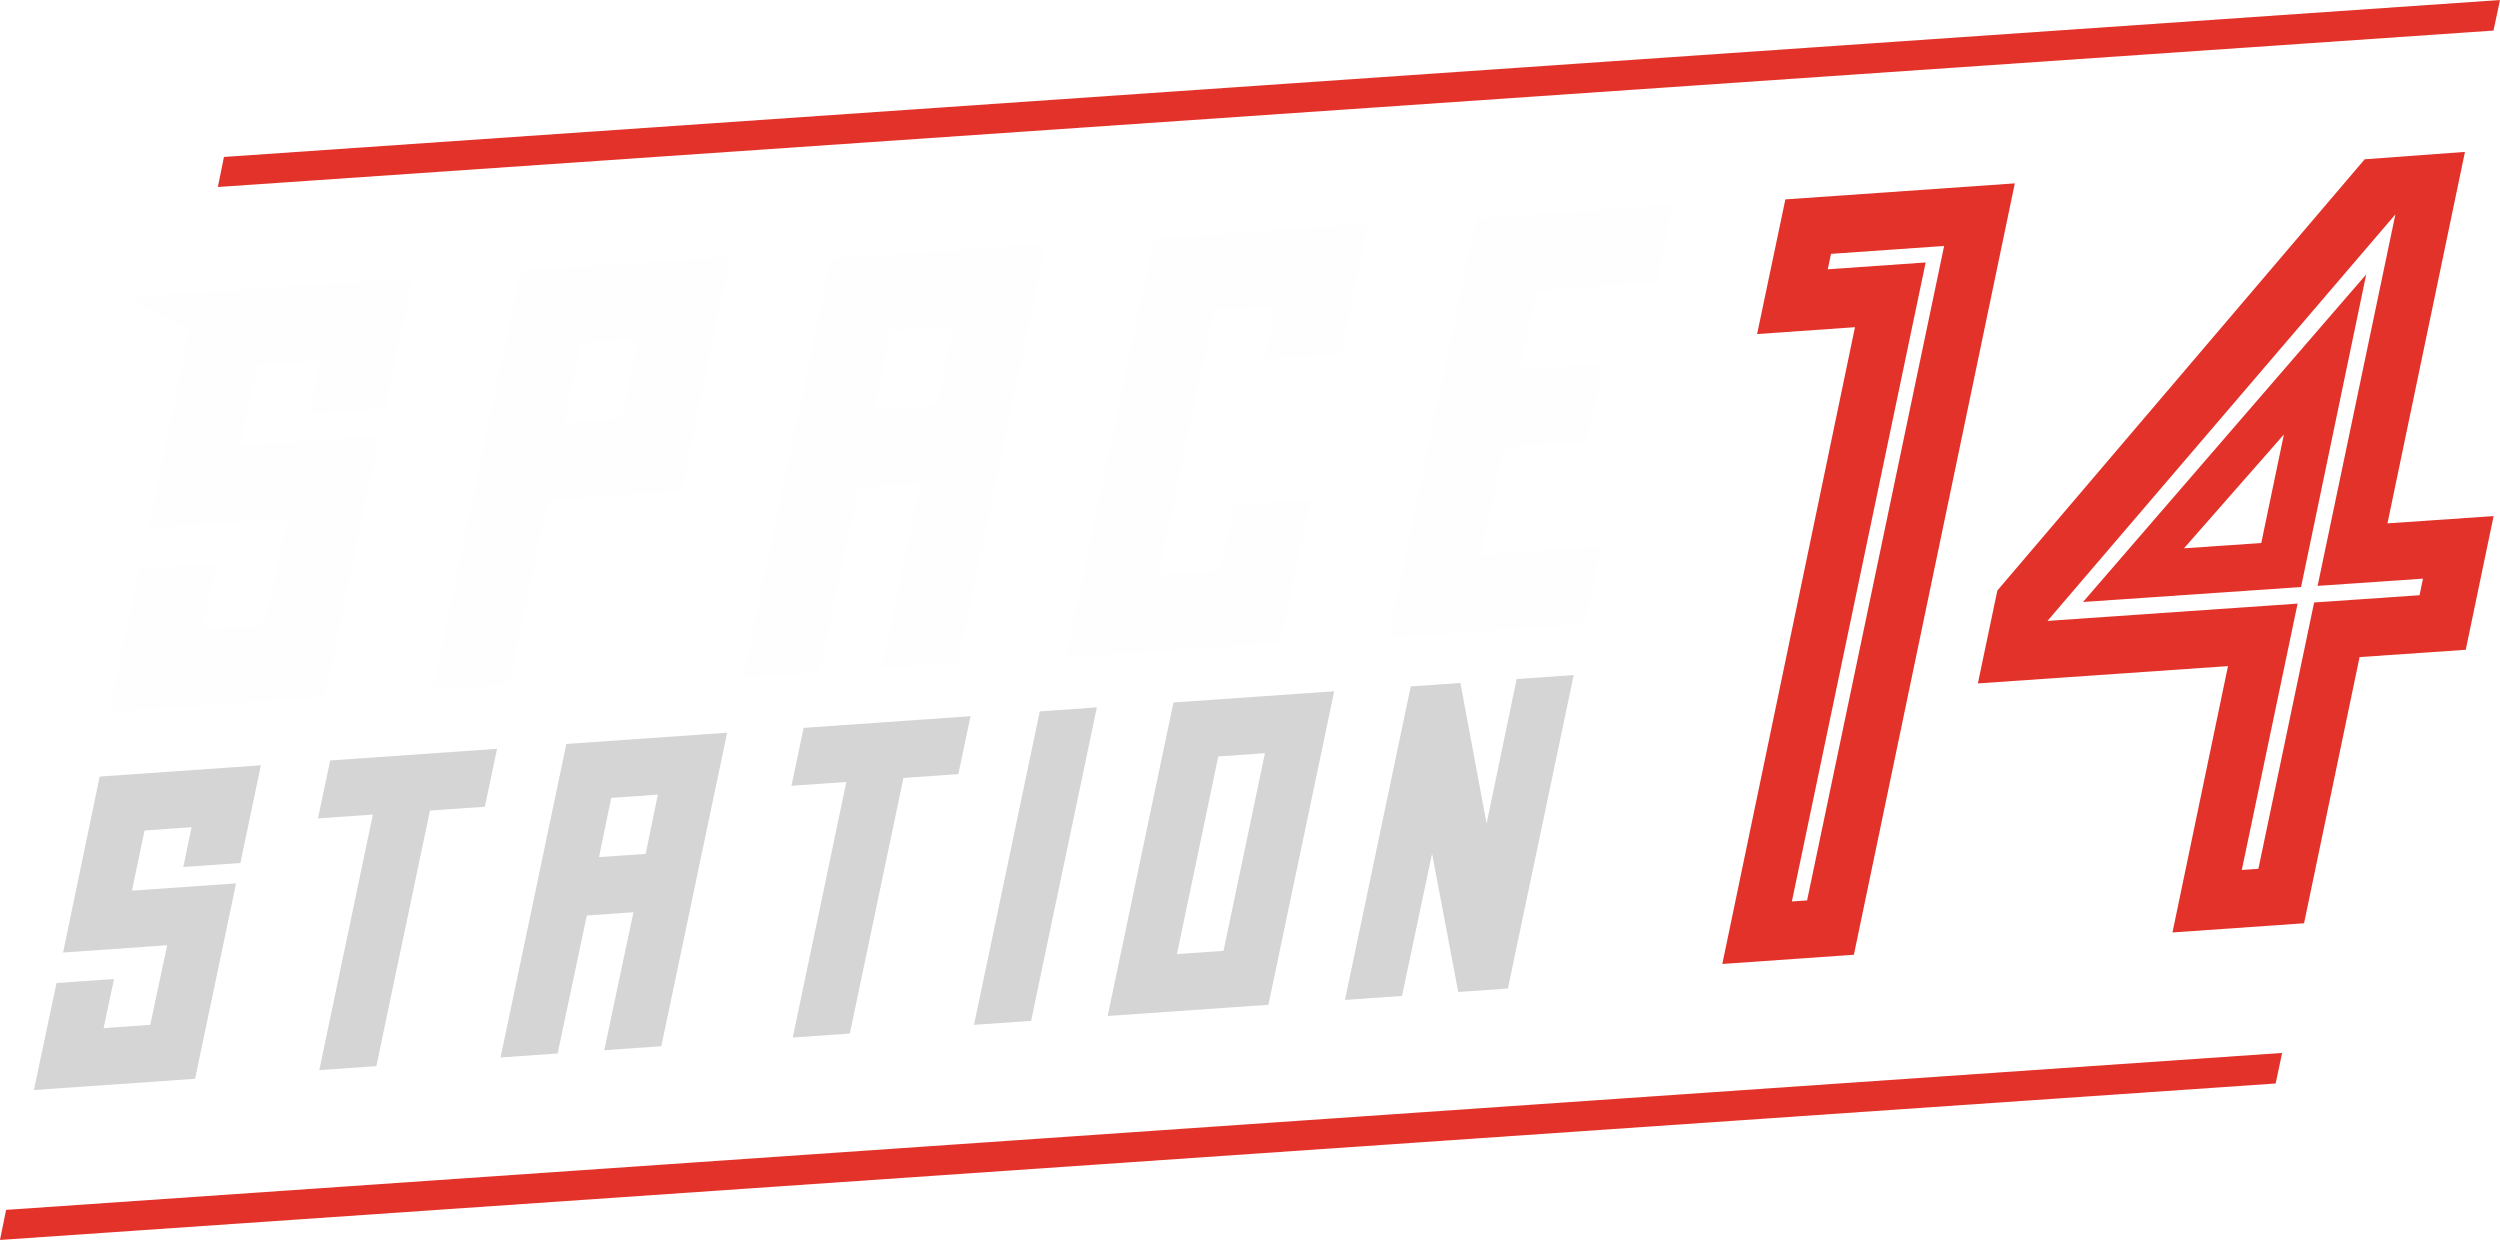
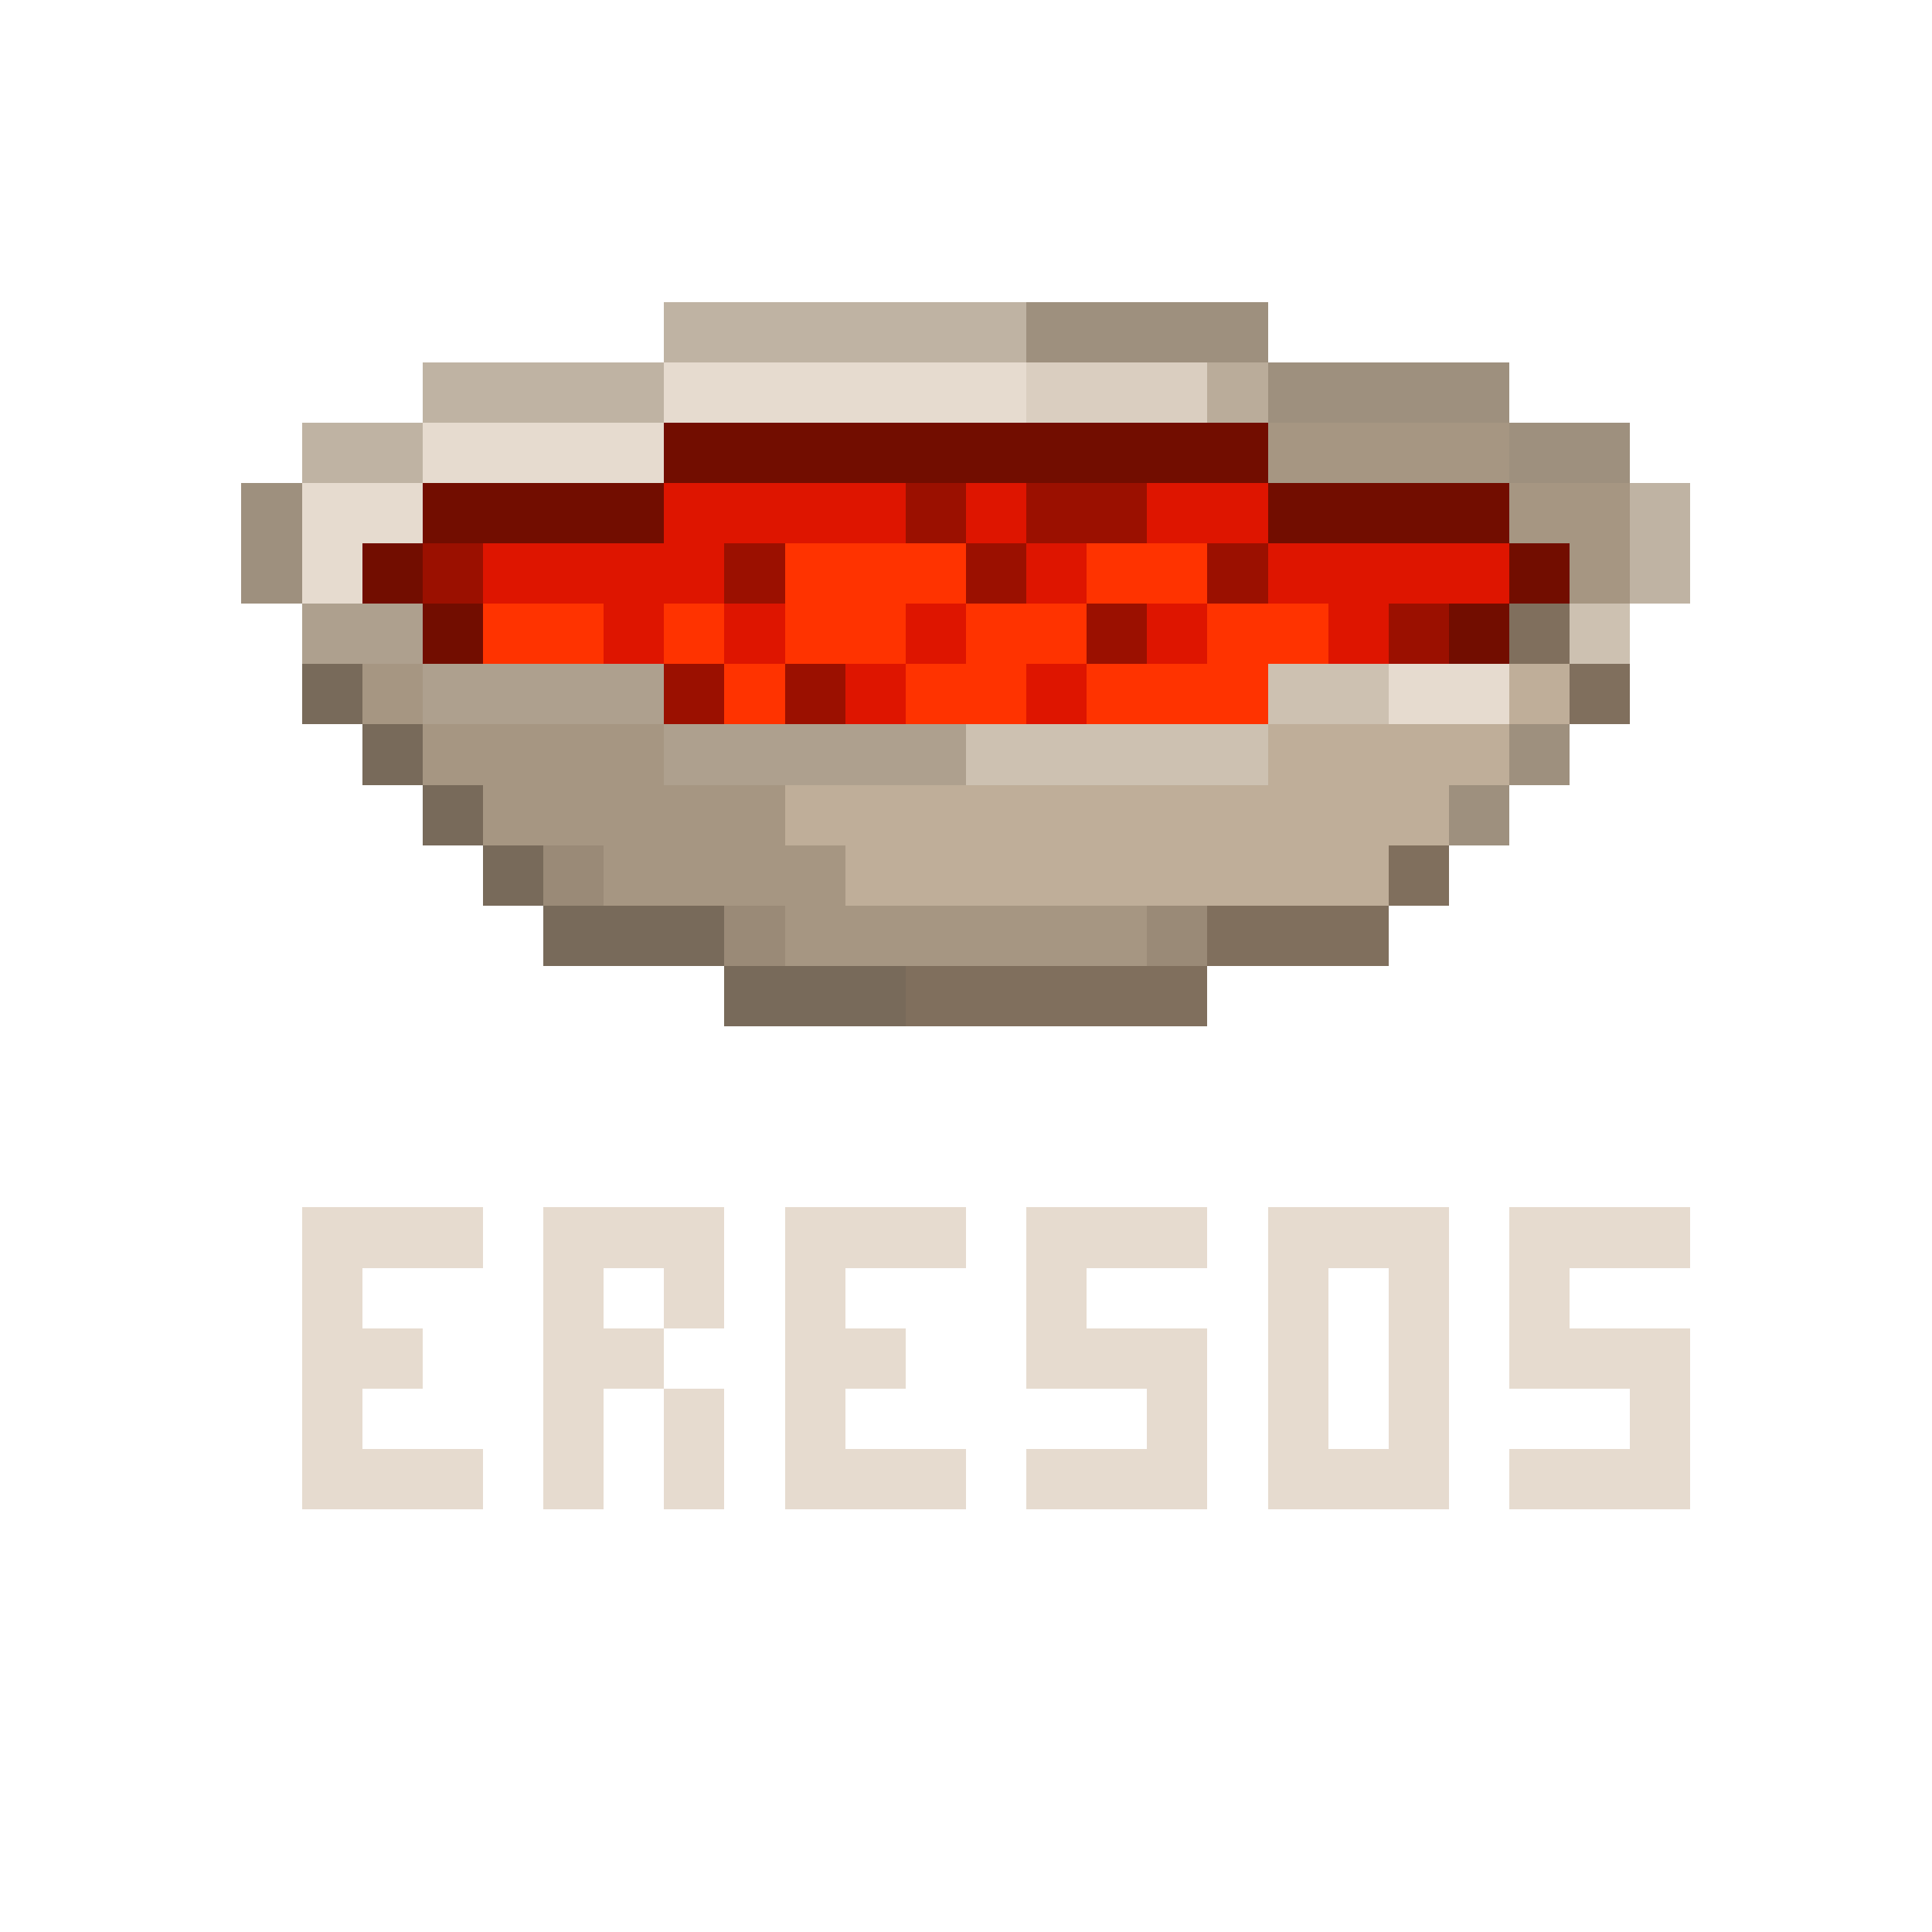
- <svg xmlns="http://www.w3.org/2000/svg" width="113.674mm" height="56.38mm" viewBox="0 0 113.674 56.38" version="1.1" id="svg3223">
-   <defs id="defs3217" />
-   <g id="layer1" transform="translate(-56.55604,-109.3041)">
-     <g transform="translate(-3.779915,-23.48222)" id="g2559">
-       <path id="path148" style="fill:#e23229;fill-opacity:1;fill-rule:nonzero;stroke:none;stroke-width:0.348" d="m 143.444,145.031 0.148,-0.702 5.143,-0.36 -6.231,29.758 -0.692,0.048 6.083,-29.055 z m 1.187,31.167 7.318,-35.074 -10.433,0.729 -1.285,6.122 4.45,-0.311 -6.032,28.953 z" />
-       <path id="path152" style="fill:#e23229;fill-opacity:1;fill-rule:nonzero;stroke:none;stroke-width:0.348" d="m 169.254,142.534 -3.537,16.892 4.791,-0.329 -0.157,0.754 -4.792,0.329 -2.535,12.111 -0.754,0.052 2.537,-12.111 -11.373,0.787 z m -18.985,21.327 11.373,-0.787 -2.525,12.111 5.983,-0.418 2.525,-12.104 4.827,-0.331 1.267,-6.079 -4.826,0.331 3.524,-16.891 -4.56,0.336 -16.702,19.608 z" />
-       <path id="path156" style="fill:#fefefe;fill-opacity:1;fill-rule:nonzero;stroke:none;stroke-width:0.348" d="m 88.592,151.832 -2.595,0.181 0.742,-3.627 2.595,-0.182 z m -4.582,-6.724 -3.999,19.056 3.469,-0.242 1.774,-8.388 6.064,-0.423 2.225,-10.67 z" />
-       <path id="path160" style="fill:#fefefe;fill-opacity:1;fill-rule:nonzero;stroke:none;stroke-width:0.348" d="m 100.85,147.822 2.834,-0.198 -0.742,3.6 -2.834,0.198 z m -6.727,15.777 3.469,-0.242 1.774,-8.387 2.834,-0.198 -1.775,8.387 3.469,-0.243 3.999,-19.056 -9.772,0.683 z" />
-       <path id="path164" style="fill:#fefefe;fill-opacity:1;fill-rule:nonzero;stroke:none;stroke-width:0.348" d="m 108.805,162.688 9.746,-0.681 1.377,-6.505 -3.469,0.243 -0.635,2.983 -2.807,0.197 2.515,-12.014 2.807,-0.198 -0.502,2.42 3.469,-0.243 1.245,-5.94 -9.746,0.681 z" />
-       <path id="path168" style="fill:#fefefe;fill-opacity:1;fill-rule:nonzero;stroke:none;stroke-width:0.348" d="m 135.668,145.618 0.741,-3.521 -8.951,0.626 -3.998,19.056 8.951,-0.626 0.741,-3.521 -5.482,0.383 1.033,-4.892 3.787,-0.265 0.742,-3.521 -3.787,0.265 0.741,-3.601 z" />
-       <path id="path172" style="fill:#d5d5d5;fill-opacity:1;fill-rule:nonzero;stroke:none;stroke-width:0.348" d="m 71.07,172.953 -4.735,0.331 0.574,-2.735 2.139,-0.15 -0.376,1.809 2.595,-0.181 0.931,-4.443 -7.33,0.512 -1.664,8.001 4.735,-0.331 -0.773,3.62 -2.12,0.148 0.476,-2.232 -2.615,0.182 -1.03,4.866 7.33,-0.512 z" />
-       <path id="path176" style="fill:#d5d5d5;fill-opacity:1;fill-rule:nonzero;stroke:none;stroke-width:0.348" d="m 74.795,169.998 2.496,-0.174 -2.437,11.621 2.595,-0.182 2.437,-11.621 2.496,-0.174 0.555,-2.634 -7.588,0.531 z" />
-       <path id="path180" style="fill:#d5d5d5;fill-opacity:1;fill-rule:nonzero;stroke:none;stroke-width:0.348" d="m 87.573,171.759 0.555,-2.693 2.12,-0.148 -0.555,2.694 z m 2.833,8.598 2.992,-14.255 -7.31,0.512 -2.992,14.255 2.595,-0.182 1.327,-6.274 2.12,-0.148 -1.327,6.274 z" />
-       <path id="path184" style="fill:#d5d5d5;fill-opacity:1;fill-rule:nonzero;stroke:none;stroke-width:0.348" d="m 98.978,179.781 2.437,-11.621 2.496,-0.175 0.555,-2.634 -7.588,0.531 -0.555,2.634 2.496,-0.174 -2.437,11.621 z" />
-       <path id="path188" style="fill:#d5d5d5;fill-opacity:1;fill-rule:nonzero;stroke:none;stroke-width:0.348" d="m 104.624,179.386 2.595,-0.181 2.991,-14.255 -2.595,0.182 z" />
-       <path id="path192" style="fill:#d5d5d5;fill-opacity:1;fill-rule:nonzero;stroke:none;stroke-width:0.348" d="m 115.732,167.181 2.12,-0.148 -1.882,8.987 -2.119,0.148 z m -5.032,11.802 7.31,-0.51 2.992,-14.255 -7.31,0.51 z" />
-       <path id="path196" style="fill:#d5d5d5;fill-opacity:1;fill-rule:nonzero;stroke:none;stroke-width:0.348" d="m 124.085,178.071 1.367,-6.475 1.189,6.296 2.259,-0.158 2.992,-14.255 -2.595,0.182 -1.367,6.574 -1.189,-6.395 -2.259,0.158 -2.991,14.255 z" />
-       <path id="path200" style="fill:#fefefe;fill-opacity:1;fill-rule:nonzero;stroke:none;stroke-width:0.348" d="m 66.678,158.658 -1.377,6.505 9.798,-0.685 2.489,-11.88 -6.329,0.442 0.768,-3.655 2.86,-0.2 -0.503,2.419 3.469,-0.243 1.245,-5.94 -4.328,0.303 -8.729,0.57 2.91,1.489 -1.876,9.019 6.329,-0.442 -1.032,4.84 -2.834,0.197 0.635,-2.984 z" />
-       <path id="path204" style="fill:#e23229;fill-opacity:1;fill-rule:nonzero;stroke:none;stroke-width:0.348" d="m 70.519,139.923 -0.277,1.366 103.473,-7.113 0.294,-1.389 z" />
-       <path id="path208" style="fill:#e23229;fill-opacity:1;fill-rule:nonzero;stroke:none;stroke-width:0.348" d="m 60.336,189.166 103.473,-7.114 0.294,-1.389 -103.49,7.136 z" />
-       <path id="path1772" d="m 167.927,145.263 -12.877,14.895 9.914,-0.68 z m -3.743,7.278 -1.029,4.936 -3.515,0.241 z" style="fill:#e23229;fill-opacity:1;stroke:none;stroke-width:0.263px;stroke-linecap:butt;stroke-linejoin:miter;stroke-opacity:1" />
-     </g>
-   </g>
+ <svg xmlns="http://www.w3.org/2000/svg" version="1.1" width="256" height="256" shape-rendering="crispEdges" id="svg14848" xml:space="preserve">
+   <defs id="defs14848" />
+   <rect style="fill:#9e907e;fill-opacity:1;stroke:none;stroke-width:2;stroke-linejoin:round;paint-order:stroke fill markers" id="rect14848-5-2-1-1-3-2" width="8" height="16" x="32" y="64" ry="0" />
+   <rect style="fill:#806f5d;fill-opacity:1;stroke:none;stroke-width:2;stroke-linejoin:round;paint-order:stroke fill markers" id="rect14848-5-2-1-1-6-47-9-11-7-8-0-5-44-5-8-18-38-0-8-7" width="8" height="8" x="200" y="80" ry="0" />
+   <rect style="fill:#aea08e;fill-opacity:1;stroke:none;stroke-width:2;stroke-linejoin:round;paint-order:stroke fill markers" id="rect14848-5-2-1-1-6-47-9-11-7-8-0-5-44-5" width="16" height="8" x="40" y="80" ry="0" />
+   <rect style="fill:#aea08e;fill-opacity:1;stroke:none;stroke-width:2;stroke-linejoin:round;paint-order:stroke fill markers" id="rect14848-5-2-1-1-6-47-9-11-7-8-0-5-44-5-6" width="32" height="8" x="56" y="88" ry="0" />
+   <rect style="fill:#aea08e;fill-opacity:1;stroke:none;stroke-width:2;stroke-linejoin:round;paint-order:stroke fill markers" id="rect14848-5-2-1-1-6-47-9-11-7-8-0-5-44-5-1" width="40" height="8" x="88" y="96" ry="0" />
+   <rect style="fill:#cdc1b1;fill-opacity:1;stroke:none;stroke-width:2;stroke-linejoin:round;paint-order:stroke fill markers" id="rect14848-5-2-1-1-6-47-9-11-7-8-0-5-44" width="8" height="8" x="208" y="80" ry="0" />
+   <rect style="fill:#cdc1b1;fill-opacity:1;stroke:none;stroke-width:2;stroke-linejoin:round;paint-order:stroke fill markers" id="rect14848-5-2-1-1-6-47-9-11-7-8-0-5-44-6" width="16" height="8" x="168" y="88" ry="0" />
+   <rect style="fill:#cdc1b1;fill-opacity:1;stroke:none;stroke-width:2;stroke-linejoin:round;paint-order:stroke fill markers" id="rect14848-5-2-1-1-6-47-9-11-7-8-0-5-44-1" width="40" height="8" x="128" y="96" ry="0" />
+   <rect style="fill:#720d00;fill-opacity:1;stroke:none;stroke-width:2;stroke-linejoin:round;paint-order:stroke fill markers" id="rect14848-5-2-1-1-6-4" width="32" height="8" x="56" y="64" ry="0" />
+   <rect style="fill:#720d00;fill-opacity:1;stroke:none;stroke-width:2;stroke-linejoin:round;paint-order:stroke fill markers" id="rect14848-5-2-1-1-6-65" width="8" height="8" x="48" y="72" ry="0" />
+   <rect style="fill:#720d00;fill-opacity:1;stroke:none;stroke-width:2;stroke-linejoin:round;paint-order:stroke fill markers" id="rect14848-5-2-1-1-6-9" width="8" height="8" x="56" y="80" ry="0" />
+   <rect style="fill:#dacec0;fill-opacity:1;stroke:none;stroke-width:2;stroke-linejoin:round;paint-order:stroke fill markers" id="rect14848-5-2-1-1-6-7" width="24" height="8" x="136" y="48" ry="0" />
+   <rect style="fill:#baac9a;fill-opacity:1;stroke:none;stroke-width:2;stroke-linejoin:round;paint-order:stroke fill markers" id="rect14848-5-2-1-1-6-52" width="8" height="8" x="160" y="48" ry="0" />
+   <rect style="fill:#bfb3a3;fill-opacity:1;stroke:none;stroke-width:2;stroke-linejoin:round;paint-order:stroke fill markers" id="rect14848" width="16" height="8" x="40" y="56" ry="0" />
+   <rect style="fill:#bfb3a3;fill-opacity:1;stroke:none;stroke-width:2;stroke-linejoin:round;paint-order:stroke fill markers" id="rect14848-5" width="32" height="8" x="56" y="48" ry="0" />
+   <rect style="fill:#bfb3a3;fill-opacity:1;stroke:none;stroke-width:2;stroke-linejoin:round;paint-order:stroke fill markers" id="rect14848-5-9" width="8" height="16" x="216" y="64" ry="0" />
+   <rect style="fill:#bfb3a3;fill-opacity:1;stroke:none;stroke-width:2;stroke-linejoin:round;paint-order:stroke fill markers" id="rect14848-0" width="48" height="8" x="88" y="40" ry="0" />
+   <rect style="fill:#9e907e;fill-opacity:1;stroke:none;stroke-width:2;stroke-linejoin:round;paint-order:stroke fill markers" id="rect14848-5-2" width="32" height="8" x="136" y="40" ry="0" />
+   <rect style="fill:#9e907e;fill-opacity:1;stroke:none;stroke-width:2;stroke-linejoin:round;paint-order:stroke fill markers" id="rect14848-5-2-9" width="32" height="8" x="168" y="48" ry="0" />
+   <rect style="fill:#a69682;fill-opacity:1;stroke:none;stroke-width:2;stroke-linejoin:round;paint-order:stroke fill markers" id="rect14848-5-2-1-1-6-47" width="32" height="8" x="168" y="56" ry="0" />
+   <rect style="fill:#a69682;fill-opacity:1;stroke:none;stroke-width:2;stroke-linejoin:round;paint-order:stroke fill markers" id="rect14848-5-2-1-1-6-47-4" width="16" height="8" x="200" y="64" ry="0" />
+   <rect style="fill:#a69682;fill-opacity:1;stroke:none;stroke-width:2;stroke-linejoin:round;paint-order:stroke fill markers" id="rect14848-5-2-1-1-6-47-0" width="8" height="8" x="208" y="72" ry="0" />
+   <rect style="fill:#a69682;fill-opacity:1;stroke:none;stroke-width:2;stroke-linejoin:round;paint-order:stroke fill markers" id="rect14848-5-2-1-1-6-47-8" width="8" height="8" x="48" y="88" ry="0" />
+   <rect style="fill:#a69682;fill-opacity:1;stroke:none;stroke-width:2;stroke-linejoin:round;paint-order:stroke fill markers" id="rect14848-5-2-1-1-6-47-88" width="32" height="8" x="56" y="96" ry="0" />
+   <rect style="fill:#a69682;fill-opacity:1;stroke:none;stroke-width:2;stroke-linejoin:round;paint-order:stroke fill markers" id="rect14848-5-2-1-1-6-47-3" width="40" height="8" x="64" y="104" ry="0" />
+   <rect style="fill:#a69682;fill-opacity:1;stroke:none;stroke-width:2;stroke-linejoin:round;paint-order:stroke fill markers" id="rect14848-5-2-1-1-6-47-49" width="32" height="8" x="80" y="112" ry="0" />
+   <rect style="fill:#a69682;fill-opacity:1;stroke:none;stroke-width:2;stroke-linejoin:round;paint-order:stroke fill markers" id="rect14848-5-2-1-1-6-47-06" width="48" height="8" x="104" y="120" ry="0" />
+   <rect style="fill:#de1500;fill-opacity:1;stroke:none;stroke-width:2;stroke-linejoin:round;paint-order:stroke fill markers" id="rect14848-5-2-1-1-6-47-9" width="32" height="8" x="88" y="64" ry="0" />
+   <rect style="fill:#de1500;fill-opacity:1;stroke:none;stroke-width:2;stroke-linejoin:round;paint-order:stroke fill markers" id="rect14848-5-2-1-1-6-47-9-6" width="8" height="8" x="128" y="64" ry="0" />
+   <rect style="fill:#de1500;fill-opacity:1;stroke:none;stroke-width:2;stroke-linejoin:round;paint-order:stroke fill markers" id="rect14848-5-2-1-1-6-47-9-4" width="16" height="8" x="152" y="64" ry="0" />
+   <rect style="fill:#de1500;fill-opacity:1;stroke:none;stroke-width:2;stroke-linejoin:round;paint-order:stroke fill markers" id="rect14848-5-2-1-1-6-47-9-5" width="32" height="8" x="64" y="72" ry="0" />
+   <rect style="fill:#de1500;fill-opacity:1;stroke:none;stroke-width:2;stroke-linejoin:round;paint-order:stroke fill markers" id="rect14848-5-2-1-1-6-47-9-48" width="8" height="8" x="136" y="72" ry="0" />
+   <rect style="fill:#de1500;fill-opacity:1;stroke:none;stroke-width:2;stroke-linejoin:round;paint-order:stroke fill markers" id="rect14848-5-2-1-1-6-47-9-1" width="32" height="8" x="168" y="72" ry="0" />
+   <rect style="fill:#de1500;fill-opacity:1;stroke:none;stroke-width:2;stroke-linejoin:round;paint-order:stroke fill markers" id="rect14848-5-2-1-1-6-47-9-2" width="8" height="8" x="80" y="80" ry="0" />
+   <rect style="fill:#de1500;fill-opacity:1;stroke:none;stroke-width:2;stroke-linejoin:round;paint-order:stroke fill markers" id="rect14848-5-2-1-1-6-47-9-22" width="8" height="8" x="96" y="80" ry="0" />
+   <rect style="fill:#de1500;fill-opacity:1;stroke:none;stroke-width:2;stroke-linejoin:round;paint-order:stroke fill markers" id="rect14848-5-2-1-1-6-47-9-10" width="8" height="8" x="120" y="80" ry="0" />
+   <rect style="fill:#de1500;fill-opacity:1;stroke:none;stroke-width:2;stroke-linejoin:round;paint-order:stroke fill markers" id="rect14848-5-2-1-1-6-47-9-15" width="8" height="8" x="152" y="80" ry="0" />
+   <rect style="fill:#de1500;fill-opacity:1;stroke:none;stroke-width:2;stroke-linejoin:round;paint-order:stroke fill markers" id="rect14848-5-2-1-1-6-47-9-49" width="8" height="8" x="176" y="80" ry="0" />
+   <rect style="fill:#de1500;fill-opacity:1;stroke:none;stroke-width:2;stroke-linejoin:round;paint-order:stroke fill markers" id="rect14848-5-2-1-1-6-47-9-9" width="8" height="8" x="112" y="88" ry="0" />
+   <rect style="fill:#de1500;fill-opacity:1;stroke:none;stroke-width:2;stroke-linejoin:round;paint-order:stroke fill markers" id="rect14848-5-2-1-1-6-47-9-7" width="8" height="8" x="136" y="88" ry="0" />
+   <rect style="fill:#9b1000;fill-opacity:1;stroke:none;stroke-width:2;stroke-linejoin:round;paint-order:stroke fill markers" id="rect14848-5-2-1-1-6-47-9-11" width="8" height="8" x="120" y="64" ry="0" />
+   <rect style="fill:#9b1000;fill-opacity:1;stroke:none;stroke-width:2;stroke-linejoin:round;paint-order:stroke fill markers" id="rect14848-5-2-1-1-6-47-9-11-9" width="16" height="8" x="136" y="64" ry="0" />
+   <rect style="fill:#9b1000;fill-opacity:1;stroke:none;stroke-width:2;stroke-linejoin:round;paint-order:stroke fill markers" id="rect14848-5-2-1-1-6-47-9-11-7" width="8" height="8" x="128" y="72" ry="0" />
+   <rect style="fill:#ff3300;fill-opacity:1;stroke:none;stroke-width:2;stroke-linejoin:round;paint-order:stroke fill markers" id="rect14848-5-2-1-1-6-47-9-11-7-8" width="24" height="8" x="104" y="72" ry="0" />
+   <rect style="fill:#ff3300;fill-opacity:1;stroke:none;stroke-width:2;stroke-linejoin:round;paint-order:stroke fill markers" id="rect14848-5-2-1-1-6-47-9-11-7-8-0" width="16" height="8" x="144" y="72" ry="0" />
+   <rect style="fill:#ff3300;fill-opacity:1;stroke:none;stroke-width:2;stroke-linejoin:round;paint-order:stroke fill markers" id="rect14848-5-2-1-1-6-47-9-11-7-8-0-6" width="16" height="8" x="160" y="80" ry="0" />
+   <rect style="fill:#ff3300;fill-opacity:1;stroke:none;stroke-width:2;stroke-linejoin:round;paint-order:stroke fill markers" id="rect14848-5-2-1-1-6-47-9-11-7-8-0-8" width="16" height="8" x="128" y="80" ry="0" />
+   <rect style="fill:#ff3300;fill-opacity:1;stroke:none;stroke-width:2;stroke-linejoin:round;paint-order:stroke fill markers" id="rect14848-5-2-1-1-6-47-9-11-7-8-0-61" width="16" height="8" x="104" y="80" ry="0" />
+   <rect style="fill:#ff3300;fill-opacity:1;stroke:none;stroke-width:2;stroke-linejoin:round;paint-order:stroke fill markers" id="rect14848-5-2-1-1-6-47-9-11-7-8-0-5" width="8" height="8" x="88" y="80" ry="0" />
+   <rect style="fill:#ff3300;fill-opacity:1;stroke:none;stroke-width:2;stroke-linejoin:round;paint-order:stroke fill markers" id="rect14848-5-2-1-1-6-47-9-11-7-8-0-5-8" width="16" height="8" x="64" y="80" ry="0" />
+   <rect style="fill:#ff3300;fill-opacity:1;stroke:none;stroke-width:2;stroke-linejoin:round;paint-order:stroke fill markers" id="rect14848-5-2-1-1-6-47-9-11-7-8-0-5-81" width="8" height="8" x="96" y="88" ry="0" />
+   <rect style="fill:#ff3300;fill-opacity:1;stroke:none;stroke-width:2;stroke-linejoin:round;paint-order:stroke fill markers" id="rect14848-5-2-1-1-6-47-9-11-7-8-0-5-3" width="16" height="8" x="120" y="88" ry="0" />
+   <rect style="fill:#ff3300;fill-opacity:1;stroke:none;stroke-width:2;stroke-linejoin:round;paint-order:stroke fill markers" id="rect14848-5-2-1-1-6-47-9-11-7-8-0-5-4" width="24" height="8" x="144" y="88" ry="0" />
+   <rect style="fill:#9b1000;fill-opacity:1;stroke:none;stroke-width:2;stroke-linejoin:round;paint-order:stroke fill markers" id="rect14848-5-2-1-1-6-47-9-11-73" width="8" height="8" x="96" y="72" ry="0" />
+   <rect style="fill:#9b1000;fill-opacity:1;stroke:none;stroke-width:2;stroke-linejoin:round;paint-order:stroke fill markers" id="rect14848-5-2-1-1-6-47-9-11-93" width="8" height="8" x="88" y="88" ry="0" />
+   <rect style="fill:#9b1000;fill-opacity:1;stroke:none;stroke-width:2;stroke-linejoin:round;paint-order:stroke fill markers" id="rect14848-5-2-1-1-6-47-9-11-0" width="8" height="8" x="104" y="88" ry="0" />
+   <rect style="fill:#9b1000;fill-opacity:1;stroke:none;stroke-width:2;stroke-linejoin:round;paint-order:stroke fill markers" id="rect14848-5-2-1-1-6-47-9-11-5" width="8" height="8" x="56" y="72" ry="0" />
+   <rect style="fill:#9b1000;fill-opacity:1;stroke:none;stroke-width:2;stroke-linejoin:round;paint-order:stroke fill markers" id="rect14848-5-2-1-1-6-47-9-11-3" width="8" height="8" x="160" y="72" ry="0" />
+   <rect style="fill:#9b1000;fill-opacity:1;stroke:none;stroke-width:2;stroke-linejoin:round;paint-order:stroke fill markers" id="rect14848-5-2-1-1-6-47-9-11-4" width="8" height="8" x="144" y="80" ry="0" />
+   <rect style="fill:#9b1000;fill-opacity:1;stroke:none;stroke-width:2;stroke-linejoin:round;paint-order:stroke fill markers" id="rect14848-5-2-1-1-6-47-9-11-1" width="8" height="8" x="184" y="80" ry="0" />
+   <rect style="fill:#9e907e;fill-opacity:1;stroke:none;stroke-width:2;stroke-linejoin:round;paint-order:stroke fill markers" id="rect14848-5-2-3" width="16" height="8" x="200" y="56" ry="0" />
+   <rect style="fill:#9e907e;fill-opacity:1;stroke:none;stroke-width:2;stroke-linejoin:round;paint-order:stroke fill markers" id="rect14848-5-2-1" width="8" height="8" x="192" y="104" ry="0" />
+   <rect style="fill:#9e907e;fill-opacity:1;stroke:none;stroke-width:2;stroke-linejoin:round;paint-order:stroke fill markers" id="rect14848-5-2-1-9" width="8" height="8" x="200" y="96" ry="0" />
+   <rect style="fill:#e6dbcf;fill-opacity:1;stroke:none;stroke-width:2;stroke-linejoin:round;paint-order:stroke fill markers" id="rect14848-5-2-1-1" width="48" height="8" x="88" y="48" ry="0" />
+   <rect style="fill:#e6dbcf;fill-opacity:1;stroke:none;stroke-width:2;stroke-linejoin:round;paint-order:stroke fill markers" id="rect14848-5-2-1-1-4" width="32" height="8" x="56" y="56" ry="0" />
+   <rect style="fill:#e6dbcf;fill-opacity:1;stroke:none;stroke-width:2;stroke-linejoin:round;paint-order:stroke fill markers" id="rect14848-5-2-1-1-8" width="16" height="8" x="40" y="64" ry="0" />
+   <rect style="fill:#e6dbcf;fill-opacity:1;stroke:none;stroke-width:2;stroke-linejoin:round;paint-order:stroke fill markers" id="rect14848-5-2-1-1-5" width="8" height="8" x="40" y="72" ry="0" />
+   <rect style="fill:#bfae99;fill-opacity:1;stroke:none;stroke-width:2;stroke-linejoin:round;paint-order:stroke fill markers" id="rect14848-5-2-1-1-3" width="8" height="8" x="200" y="88" ry="0" />
+   <rect style="fill:#bfae99;fill-opacity:1;stroke:none;stroke-width:2;stroke-linejoin:round;paint-order:stroke fill markers" id="rect14848-5-2-1-1-3-6" width="32" height="8" x="168" y="96" ry="0" />
+   <rect style="fill:#bfae99;fill-opacity:1;stroke:none;stroke-width:2;stroke-linejoin:round;paint-order:stroke fill markers" id="rect14848-5-2-1-1-3-3" width="88" height="8" x="104" y="104" ry="0" />
+   <rect style="fill:#bfae99;fill-opacity:1;stroke:none;stroke-width:2;stroke-linejoin:round;paint-order:stroke fill markers" id="rect14848-5-2-1-1-3-30" width="72" height="8" x="112" y="112" ry="0" />
+   <rect style="fill:#e6dbcf;fill-opacity:1;stroke:none;stroke-width:2;stroke-linejoin:round;paint-order:stroke fill markers" id="rect14848-5-2-1-1-1" width="16" height="8" x="184" y="88" ry="0" />
+   <rect style="fill:#720d00;fill-opacity:1;stroke:none;stroke-width:2;stroke-linejoin:round;paint-order:stroke fill markers" id="rect14848-5-2-1-1-6" width="80" height="8" x="88" y="56" ry="0" />
+   <rect style="fill:#720d00;fill-opacity:1;stroke:none;stroke-width:2;stroke-linejoin:round;paint-order:stroke fill markers" id="rect14848-5-2-1-1-6-2" width="32" height="8" x="168" y="64" ry="0" />
+   <rect style="fill:#720d00;fill-opacity:1;stroke:none;stroke-width:2;stroke-linejoin:round;paint-order:stroke fill markers" id="rect14848-5-2-1-1-6-6" width="8" height="8" x="200" y="72" ry="0" />
+   <rect style="fill:#720d00;fill-opacity:1;stroke:none;stroke-width:2;stroke-linejoin:round;paint-order:stroke fill markers" id="rect14848-5-2-1-1-6-5" width="8" height="8" x="192" y="80" ry="0" />
+   <rect style="fill:#786a5a;fill-opacity:1;stroke:none;stroke-width:2;stroke-linejoin:round;paint-order:stroke fill markers" id="rect14848-5-2-1-1-6-47-9-11-7-8-0-5-44-5-8" width="8" height="8" x="40" y="88" ry="0" />
+   <rect style="fill:#786a5a;fill-opacity:1;stroke:none;stroke-width:2;stroke-linejoin:round;paint-order:stroke fill markers" id="rect14848-5-2-1-1-6-47-9-11-7-8-0-5-44-5-8-1" width="8" height="8" x="48" y="96" ry="0" />
+   <rect style="fill:#786a5a;fill-opacity:1;stroke:none;stroke-width:2;stroke-linejoin:round;paint-order:stroke fill markers" id="rect14848-5-2-1-1-6-47-9-11-7-8-0-5-44-5-8-5" width="8" height="8" x="56" y="104" ry="0" />
+   <rect style="fill:#786a5a;fill-opacity:1;stroke:none;stroke-width:2;stroke-linejoin:round;paint-order:stroke fill markers" id="rect14848-5-2-1-1-6-47-9-11-7-8-0-5-44-5-8-7" width="8" height="8" x="64" y="112" ry="0" />
+   <rect style="fill:#786a5a;fill-opacity:1;stroke:none;stroke-width:2;stroke-linejoin:round;paint-order:stroke fill markers" id="rect14848-5-2-1-1-6-47-9-11-7-8-0-5-44-5-8-3" width="24" height="8" x="72" y="120" ry="0" />
+   <rect style="fill:#786a5a;fill-opacity:1;stroke:none;stroke-width:2;stroke-linejoin:round;paint-order:stroke fill markers" id="rect14848-5-2-1-1-6-47-9-11-7-8-0-5-44-5-8-8" width="24" height="8" x="96" y="128" ry="0" />
+   <rect style="fill:#9a8a77;fill-opacity:1;stroke:none;stroke-width:2;stroke-linejoin:round;paint-order:stroke fill markers" id="rect14848-5-2-1-1-6-47-9-11-7-8-0-5-44-5-8-18" width="8" height="8" x="72" y="112" ry="0" />
+   <rect style="fill:#9a8a77;fill-opacity:1;stroke:none;stroke-width:2;stroke-linejoin:round;paint-order:stroke fill markers" id="rect14848-5-2-1-1-6-47-9-11-7-8-0-5-44-5-8-18-6" width="8" height="8" x="96" y="120" ry="0" />
+   <rect style="fill:#9a8a77;fill-opacity:1;stroke:none;stroke-width:2;stroke-linejoin:round;paint-order:stroke fill markers" id="rect14848-5-2-1-1-6-47-9-11-7-8-0-5-44-5-8-18-3" width="8" height="8" x="152" y="120" ry="0" />
+   <rect style="fill:#806f5d;fill-opacity:1;stroke:none;stroke-width:2;stroke-linejoin:round;paint-order:stroke fill markers" id="rect14848-5-2-1-1-6-47-9-11-7-8-0-5-44-5-8-18-38" width="40" height="8" x="120" y="128" ry="0" />
+   <rect style="fill:#806f5d;fill-opacity:1;stroke:none;stroke-width:2;stroke-linejoin:round;paint-order:stroke fill markers" id="rect14848-5-2-1-1-6-47-9-11-7-8-0-5-44-5-8-18-38-0" width="24" height="8" x="160" y="120" ry="0" />
+   <rect style="fill:#806f5d;fill-opacity:1;stroke:none;stroke-width:2;stroke-linejoin:round;paint-order:stroke fill markers" id="rect14848-5-2-1-1-6-47-9-11-7-8-0-5-44-5-8-18-38-0-8" width="8" height="8" x="184" y="112" ry="0" />
+   <rect style="fill:#806f5d;fill-opacity:1;stroke:none;stroke-width:2;stroke-linejoin:round;paint-order:stroke fill markers" id="rect14848-5-2-1-1-6-47-9-11-7-8-0-5-44-5-8-18-38-0-8-8" width="8" height="8" x="208" y="88" ry="0" />
+   <path id="path14854" style="fill:#e6dbcf;fill-opacity:1;stroke:none;stroke-width:2;stroke-linejoin:round;paint-order:stroke fill markers" d="m 200,160 h 24 v 8 h -16 v 8 h 16 v 24 h -24 v -8 h 16 v -8 h -16 z m -32,0 v 40 h 24 v -40 z m 8,8 h 8 v 24 h -8 z m -40,-8 h 24 v 8 h -16 v 8 h 16 v 24 h -24 v -8 h 16 v -8 h -16 z m -32,0 h 24 v 8 h -16 v 8 h 8 v 8 h -8 v 8 h 16 v 8 h -24 z m -16,24 v 16 h 8 V 184 Z M 72,160 h 24 v 16 h -8 v -8 h -8 v 8 h 8 v 8 h -8 v 16 h -8 z m -32,0 h 24 v 8 H 48 v 8 h 8 v 8 h -8 v 8 h 16 v 8 H 40 Z" />
</svg>
